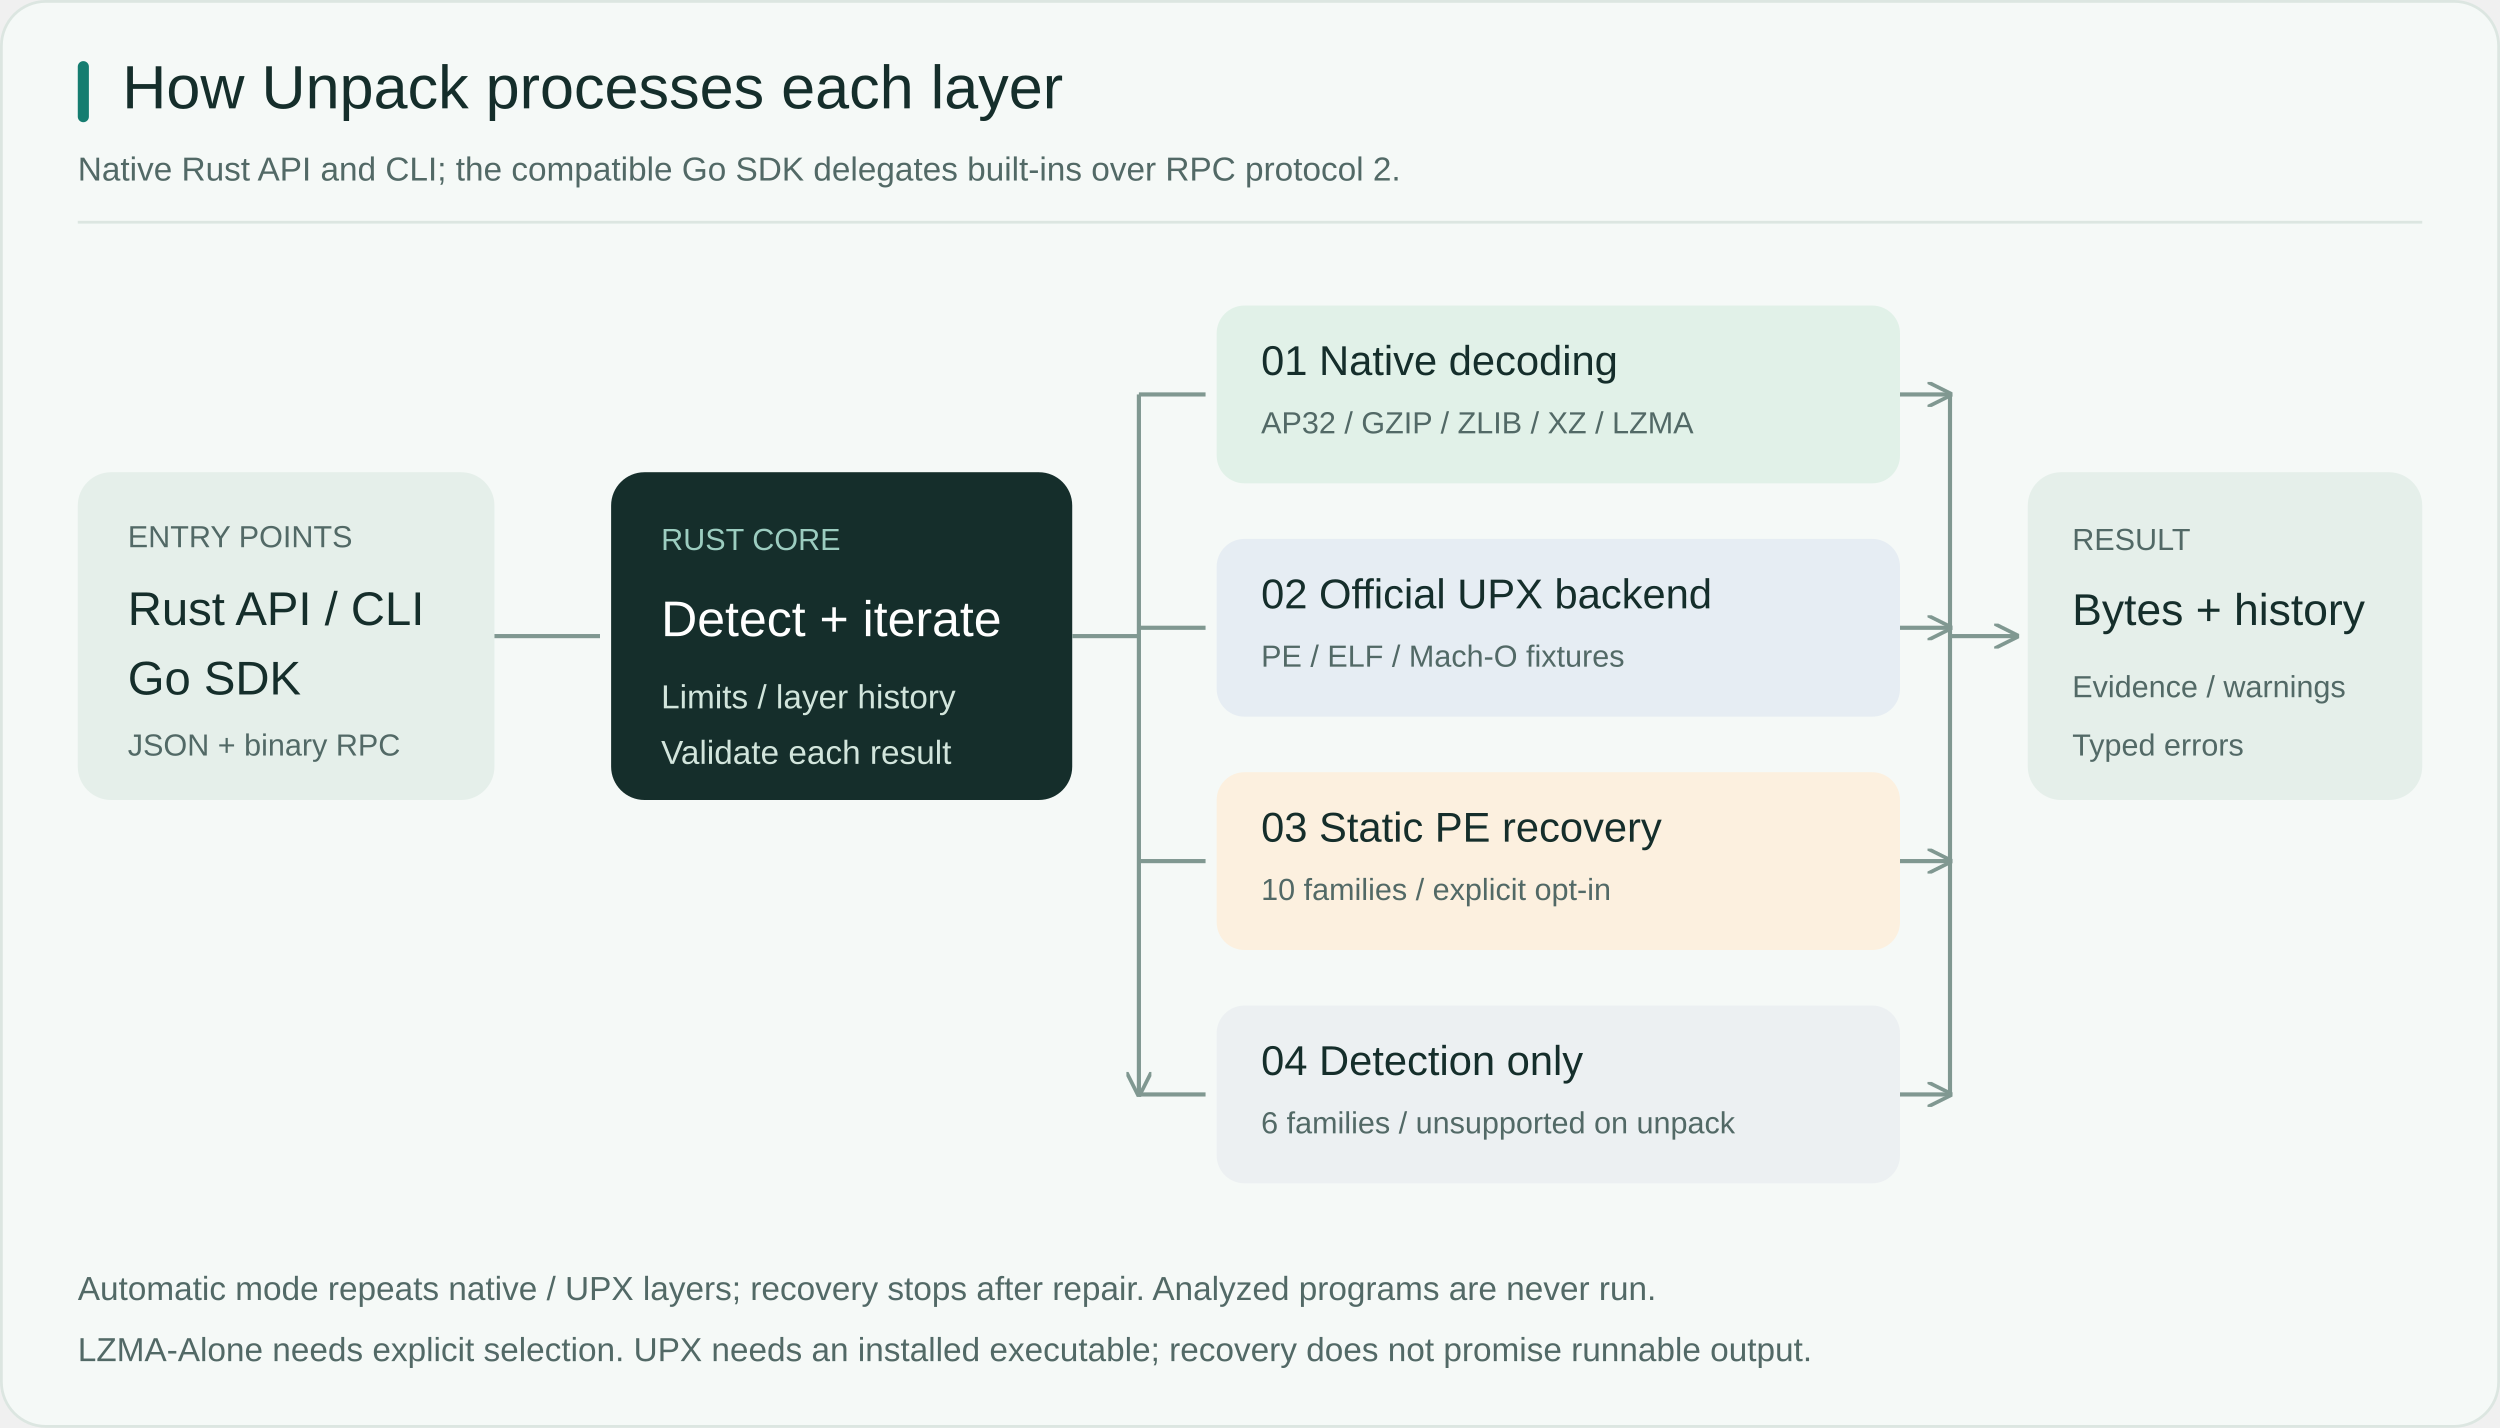
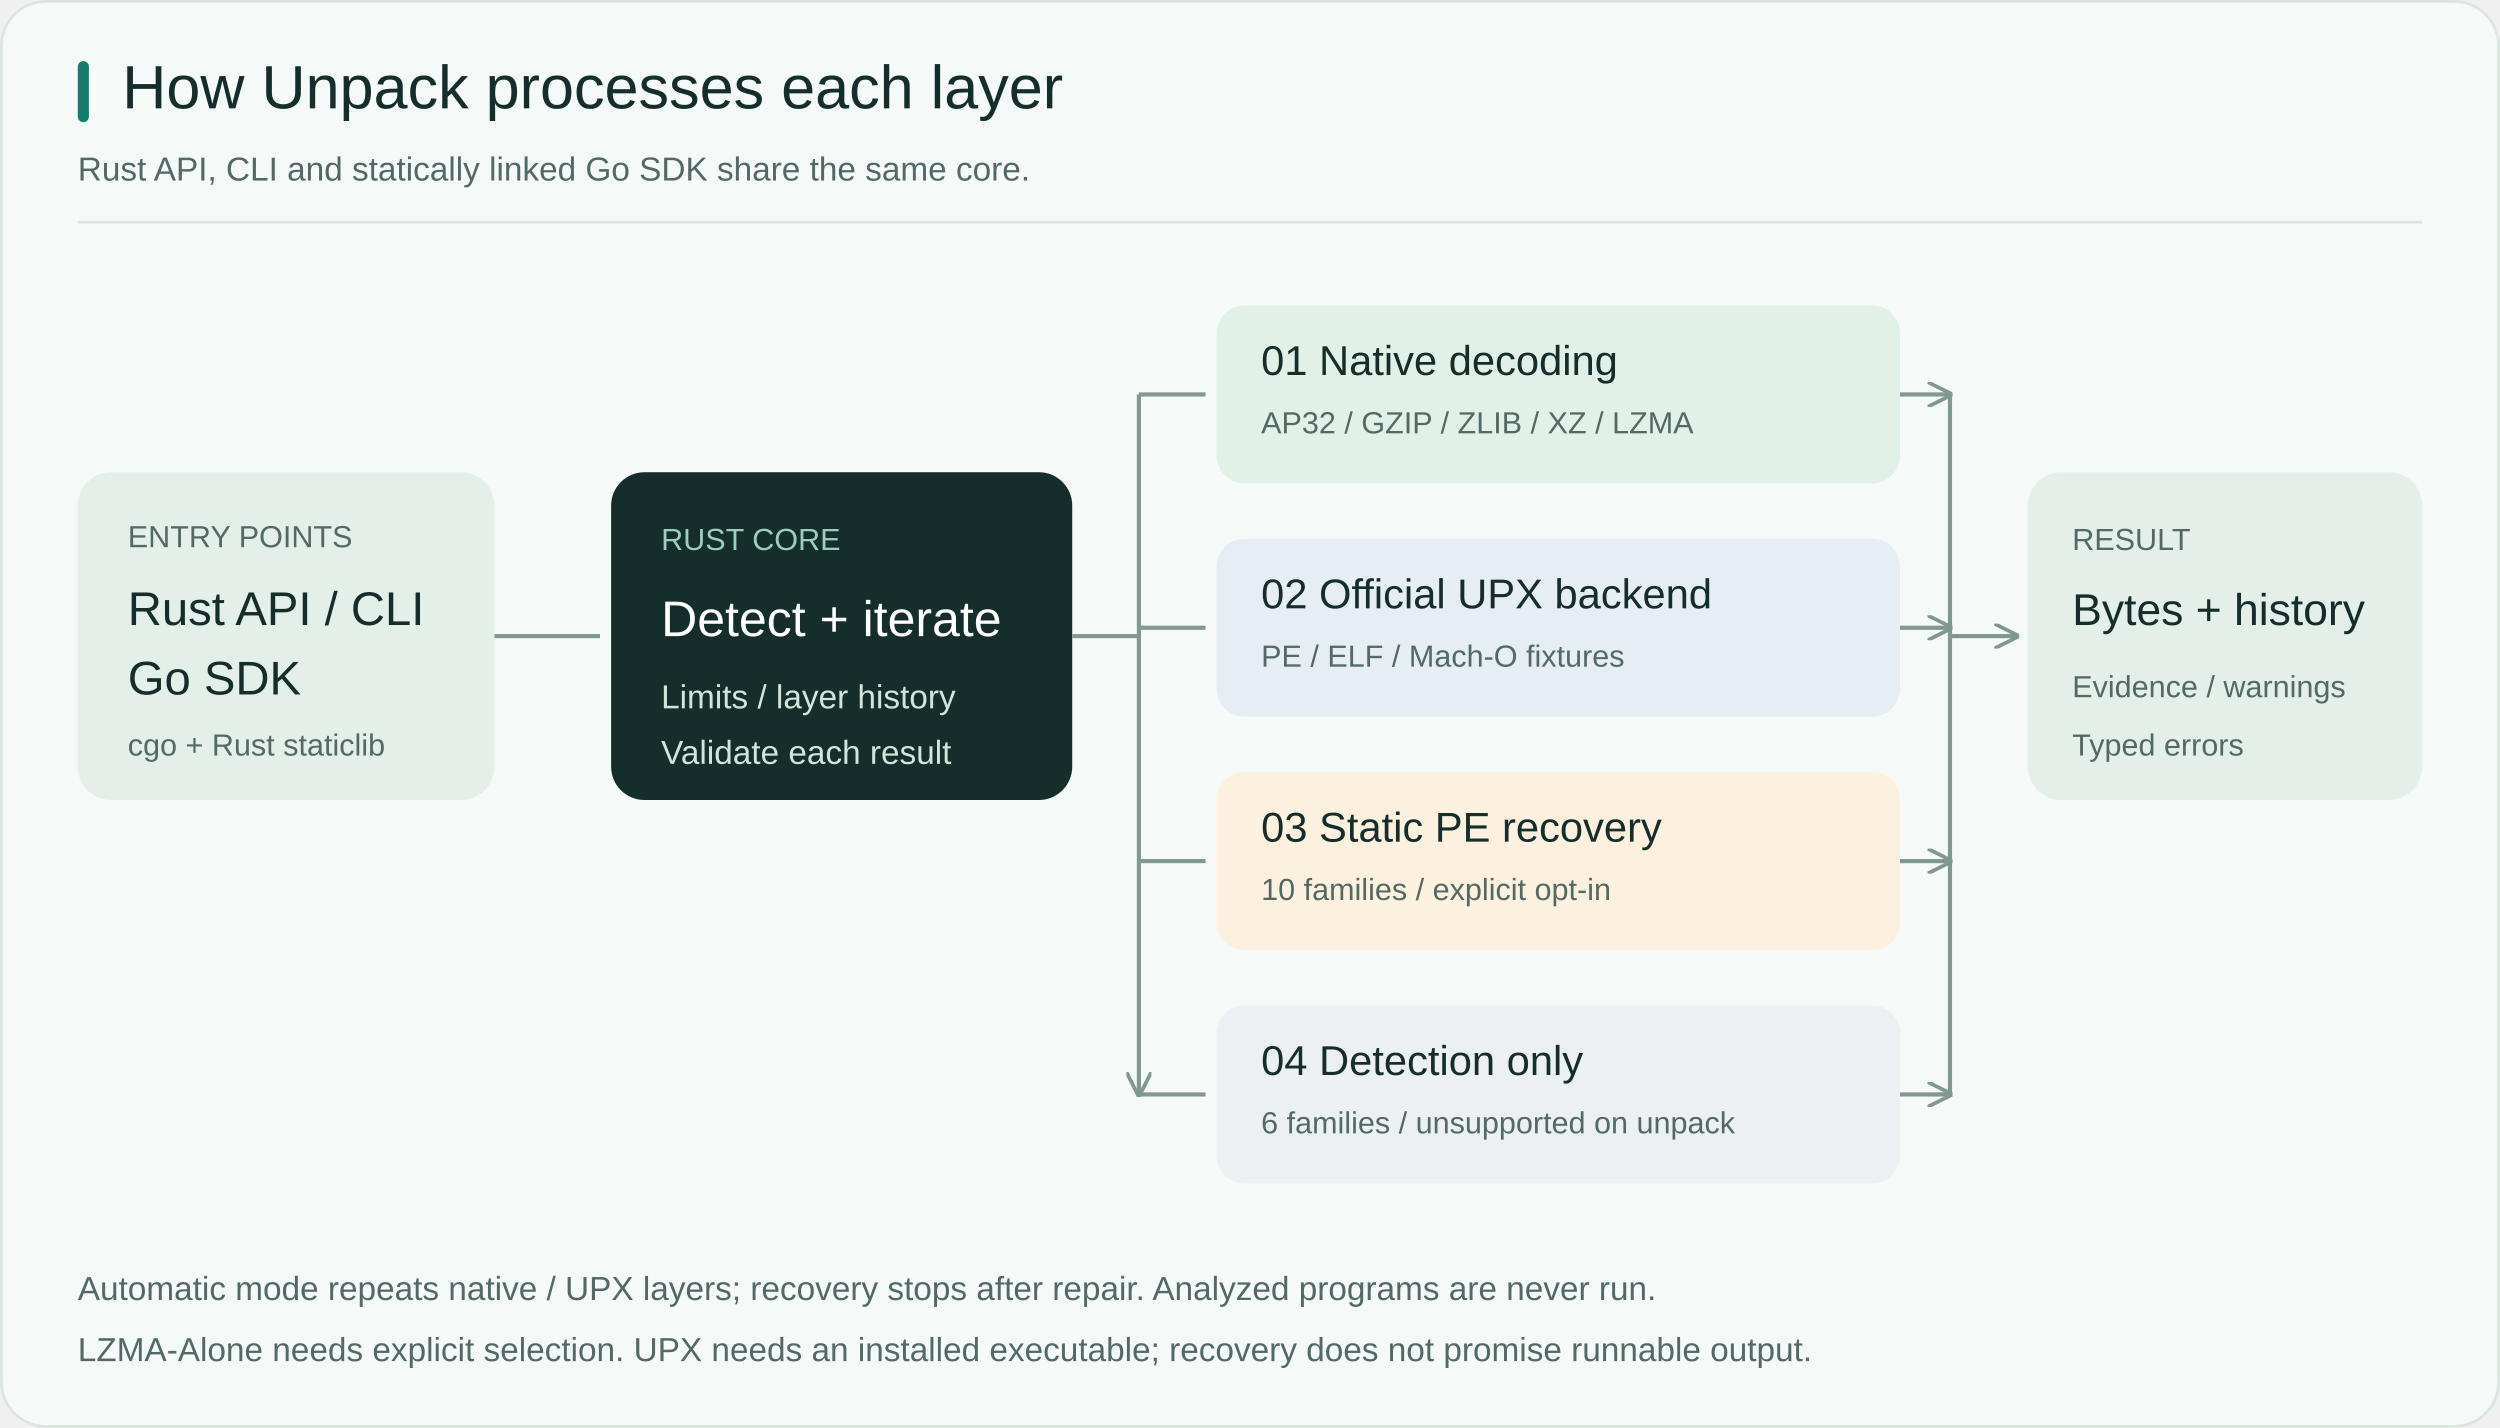
<svg xmlns="http://www.w3.org/2000/svg" width="900" height="514" viewBox="0 0 900 514" role="img" aria-labelledby="title desc">
  <g font-family="Arial, Helvetica, sans-serif">
    <rect x="0.5" y="0.5" width="899.000" height="513" rx="16" fill="#f5f9f7" />
    <rect x="0.5" y="0.5" width="899" height="513" rx="16" fill="none" stroke="#dce6e1" />
    <rect x="28" y="22" width="4.000" height="22" rx="2" fill="#157d70" />
    <text x="44" y="39" font-size="22" fill="#152e2b" text-anchor="start">How Unpack processes each layer</text>
-     <text x="28" y="65" font-size="12" fill="#526966" text-anchor="start">Native Rust API and CLI; the compatible Go SDK delegates built-ins over RPC protocol 2.</text>
+     <text x="28" y="65" font-size="12" fill="#526966" text-anchor="start">Rust API, CLI and statically linked Go SDK share the same core.</text>
    <path d="M28 80H872" stroke="#dce6e1" />
    <defs>
      <marker id="arrow" viewBox="0 0 10 10" refX="9" refY="5" markerWidth="6" markerHeight="6" orient="auto-start-reverse">
        <path d="M0 0L10 5L0 10" fill="none" stroke="#809891" stroke-width="1.5" />
      </marker>
    </defs>
    <rect x="28" y="170" width="150.000" height="118" rx="12" fill="#e5efea" />
    <text x="46" y="197" font-size="11" fill="#526966" text-anchor="start">ENTRY POINTS</text>
    <text x="46" y="225" font-size="17" fill="#152e2b" text-anchor="start">Rust API / CLI</text>
    <text x="46" y="250" font-size="17" fill="#152e2b" text-anchor="start">Go SDK</text>
-     <text x="46" y="272" font-size="11" fill="#526966" text-anchor="start">JSON + binary RPC</text>
+     <text x="46" y="272" font-size="11" fill="#526966" text-anchor="start">cgo + Rust staticlib</text>
    <rect x="220" y="170" width="166.000" height="118" rx="12" fill="#152e2b" />
    <text x="238" y="198" font-size="11" fill="#9ccdc0" text-anchor="start">RUST CORE</text>
    <text x="238" y="229" font-size="18" fill="#ffffff" text-anchor="start">Detect + iterate</text>
    <text x="238" y="255" font-size="12" fill="#d2e5dc" text-anchor="start">Limits / layer history</text>
    <text x="238" y="275" font-size="12" fill="#d2e5dc" text-anchor="start">Validate each result</text>
    <path d="M178 229H216M386 229H410M410 142V394" fill="none" stroke="#809891" stroke-width="1.5" marker-end="url(#arrow)" />
    <rect x="730" y="170" width="142.000" height="118" rx="12" fill="#e5efea" />
    <text x="746" y="198" font-size="11" fill="#526966" text-anchor="start">RESULT</text>
    <text x="746" y="225" font-size="16" fill="#152e2b" text-anchor="start">Bytes + history</text>
    <text x="746" y="251" font-size="11" fill="#526966" text-anchor="start">Evidence / warnings</text>
    <text x="746" y="272" font-size="11" fill="#526966" text-anchor="start">Typed errors</text>
    <path d="M702 142V394M702 229H726" fill="none" stroke="#809891" stroke-width="1.5" marker-end="url(#arrow)" />
    <path d="M410 142H434M684 142H702" fill="none" stroke="#809891" stroke-width="1.5" marker-end="url(#arrow)" />
    <rect x="438" y="110" width="246.000" height="64" rx="10" fill="#e1f1e8" />
    <text x="454" y="135" font-size="15" fill="#152e2b" text-anchor="start">01  Native decoding</text>
    <text x="454" y="156" font-size="11" fill="#526966" text-anchor="start">AP32 / GZIP / ZLIB / XZ / LZMA</text>
    <path d="M410 226H434M684 226H702" fill="none" stroke="#809891" stroke-width="1.5" marker-end="url(#arrow)" />
    <rect x="438" y="194" width="246.000" height="64" rx="10" fill="#e6edf3" />
    <text x="454" y="219" font-size="15" fill="#152e2b" text-anchor="start">02  Official UPX backend</text>
    <text x="454" y="240" font-size="11" fill="#526966" text-anchor="start">PE / ELF / Mach-O fixtures</text>
    <path d="M410 310H434M684 310H702" fill="none" stroke="#809891" stroke-width="1.5" marker-end="url(#arrow)" />
    <rect x="438" y="278" width="246.000" height="64" rx="10" fill="#fcf0df" />
    <text x="454" y="303" font-size="15" fill="#152e2b" text-anchor="start">03  Static PE recovery</text>
    <text x="454" y="324" font-size="11" fill="#526966" text-anchor="start">10 families / explicit opt-in</text>
    <path d="M410 394H434M684 394H702" fill="none" stroke="#809891" stroke-width="1.5" marker-end="url(#arrow)" />
    <rect x="438" y="362" width="246.000" height="64" rx="10" fill="#ecf0f2" />
    <text x="454" y="387" font-size="15" fill="#152e2b" text-anchor="start">04  Detection only</text>
    <text x="454" y="408" font-size="11" fill="#526966" text-anchor="start">6 families / unsupported on unpack</text>
    <text x="28" y="468" font-size="12" fill="#526966" text-anchor="start">Automatic mode repeats native / UPX layers; recovery stops after repair. Analyzed programs are never run.</text>
    <text x="28" y="490" font-size="12" fill="#526966" text-anchor="start">LZMA-Alone needs explicit selection. UPX needs an installed executable; recovery does not promise runnable output.</text>
  </g>
</svg>
